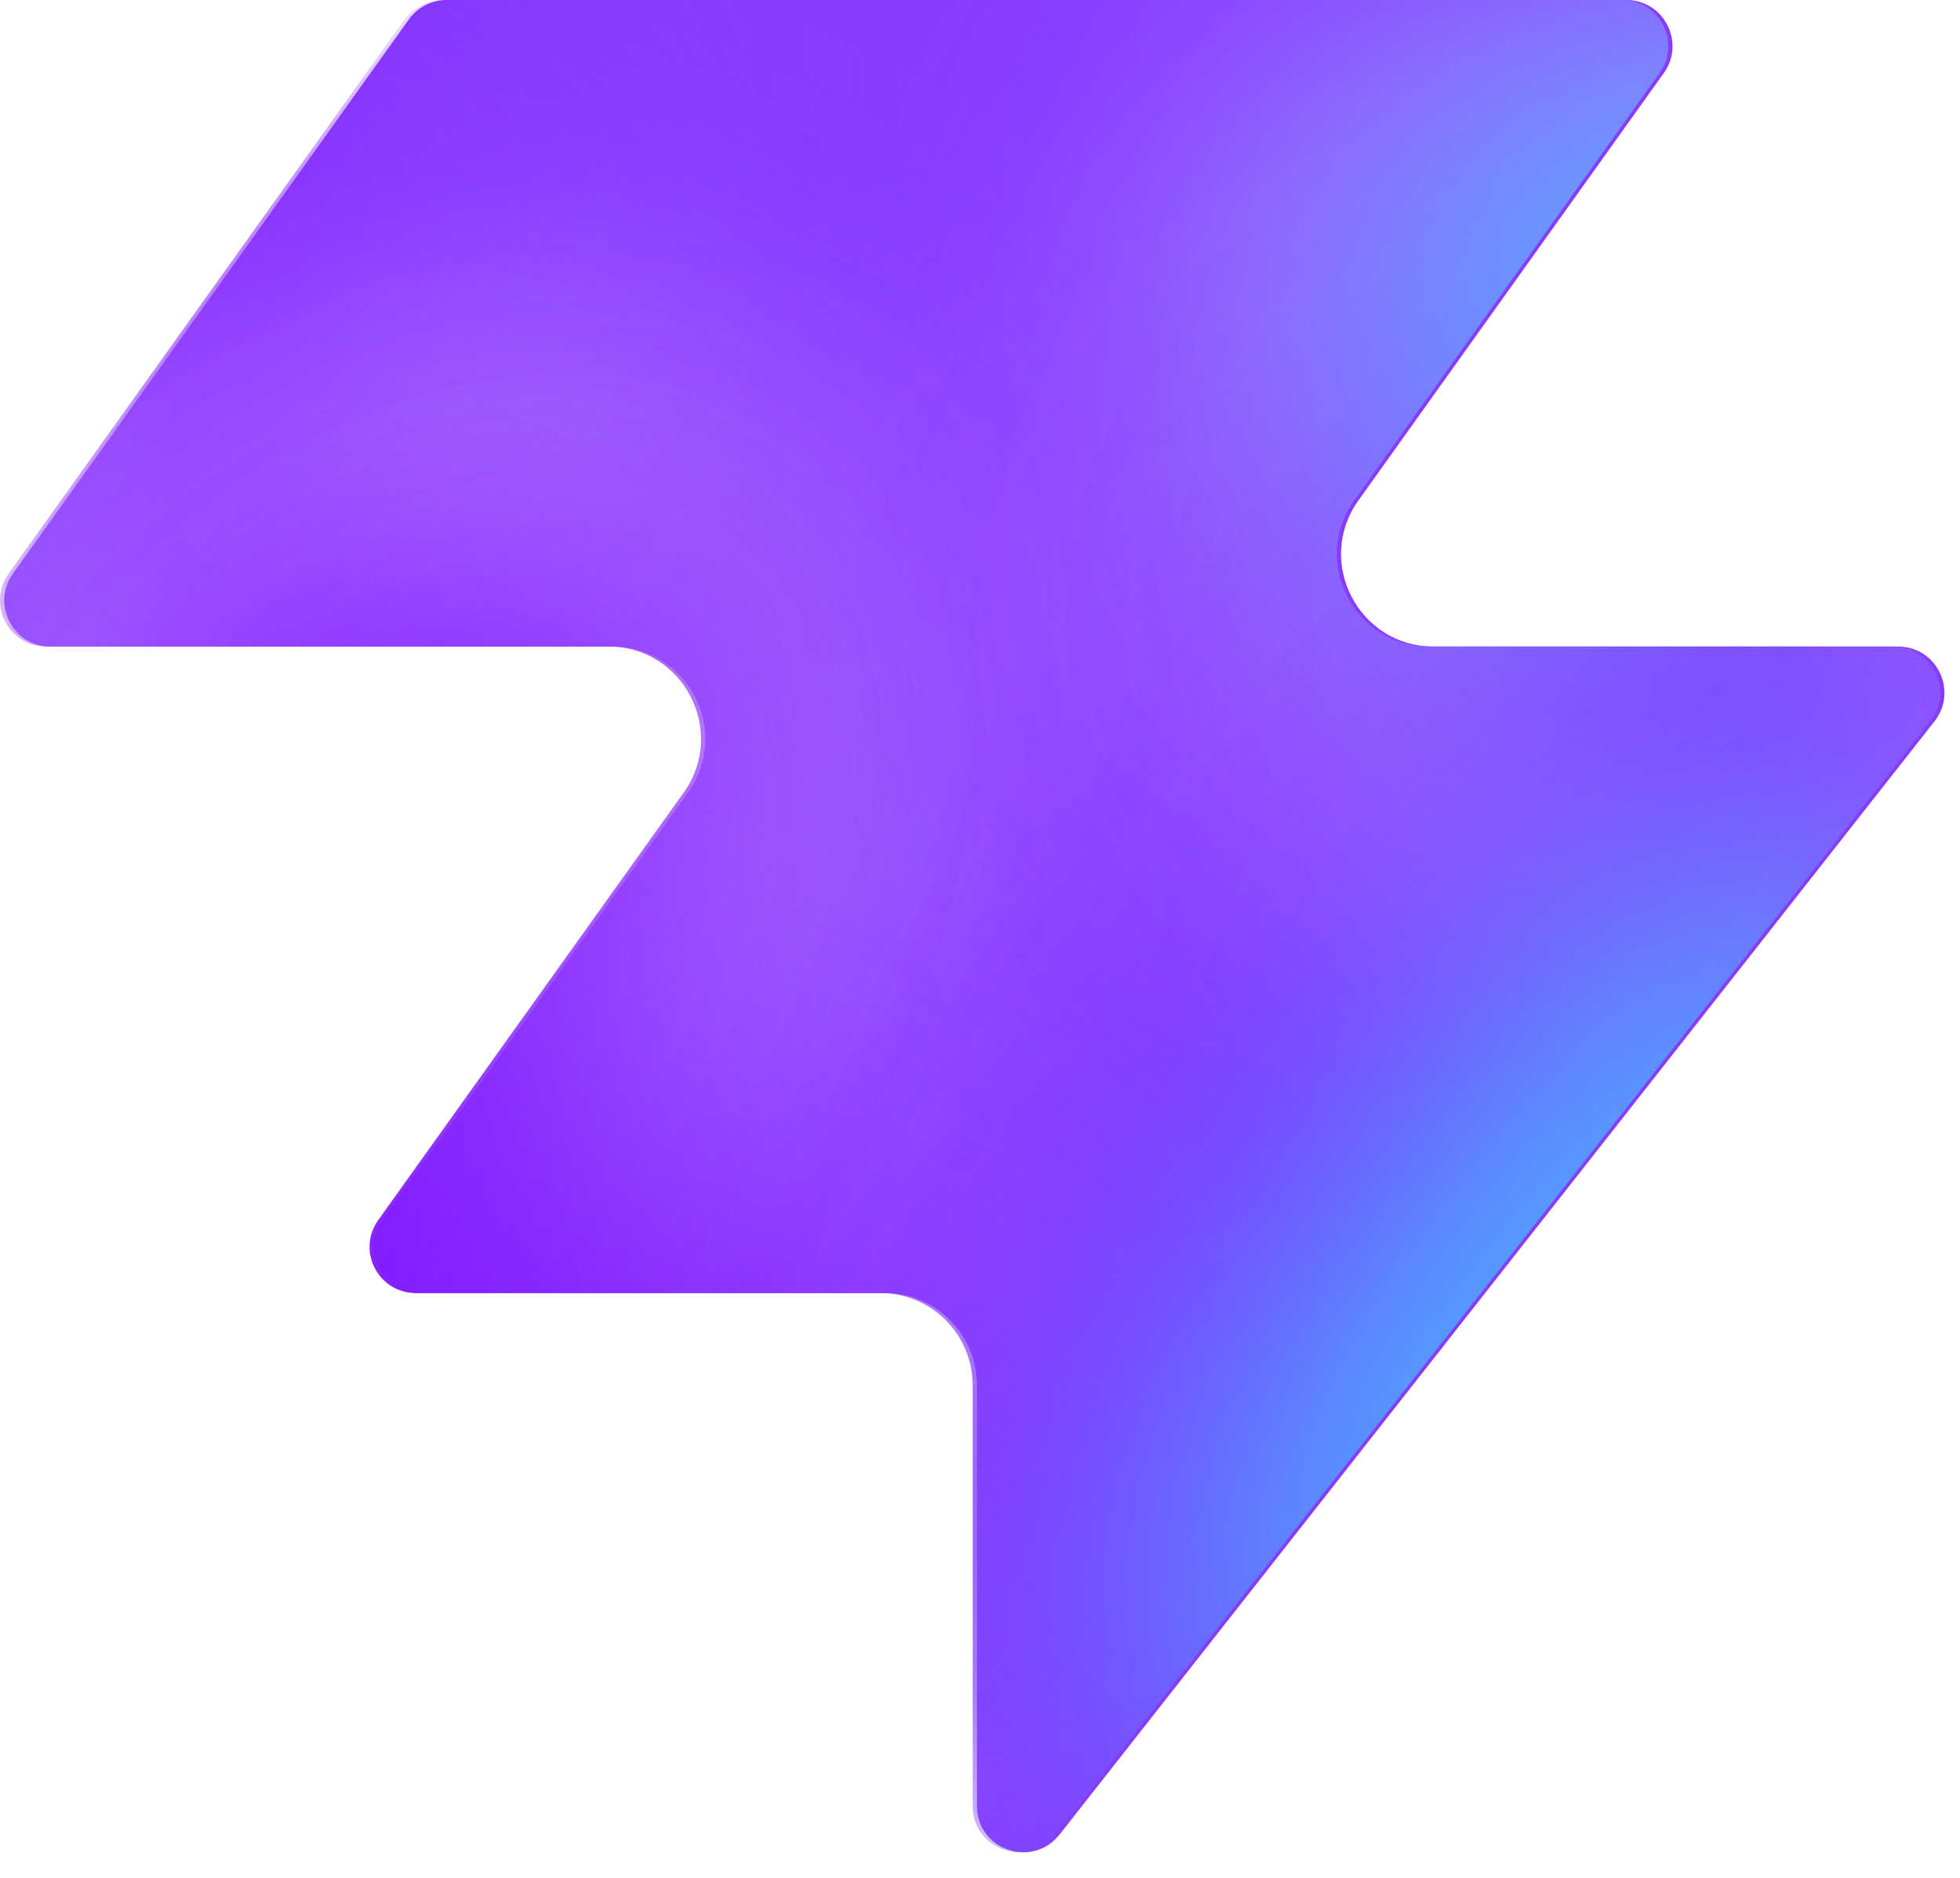
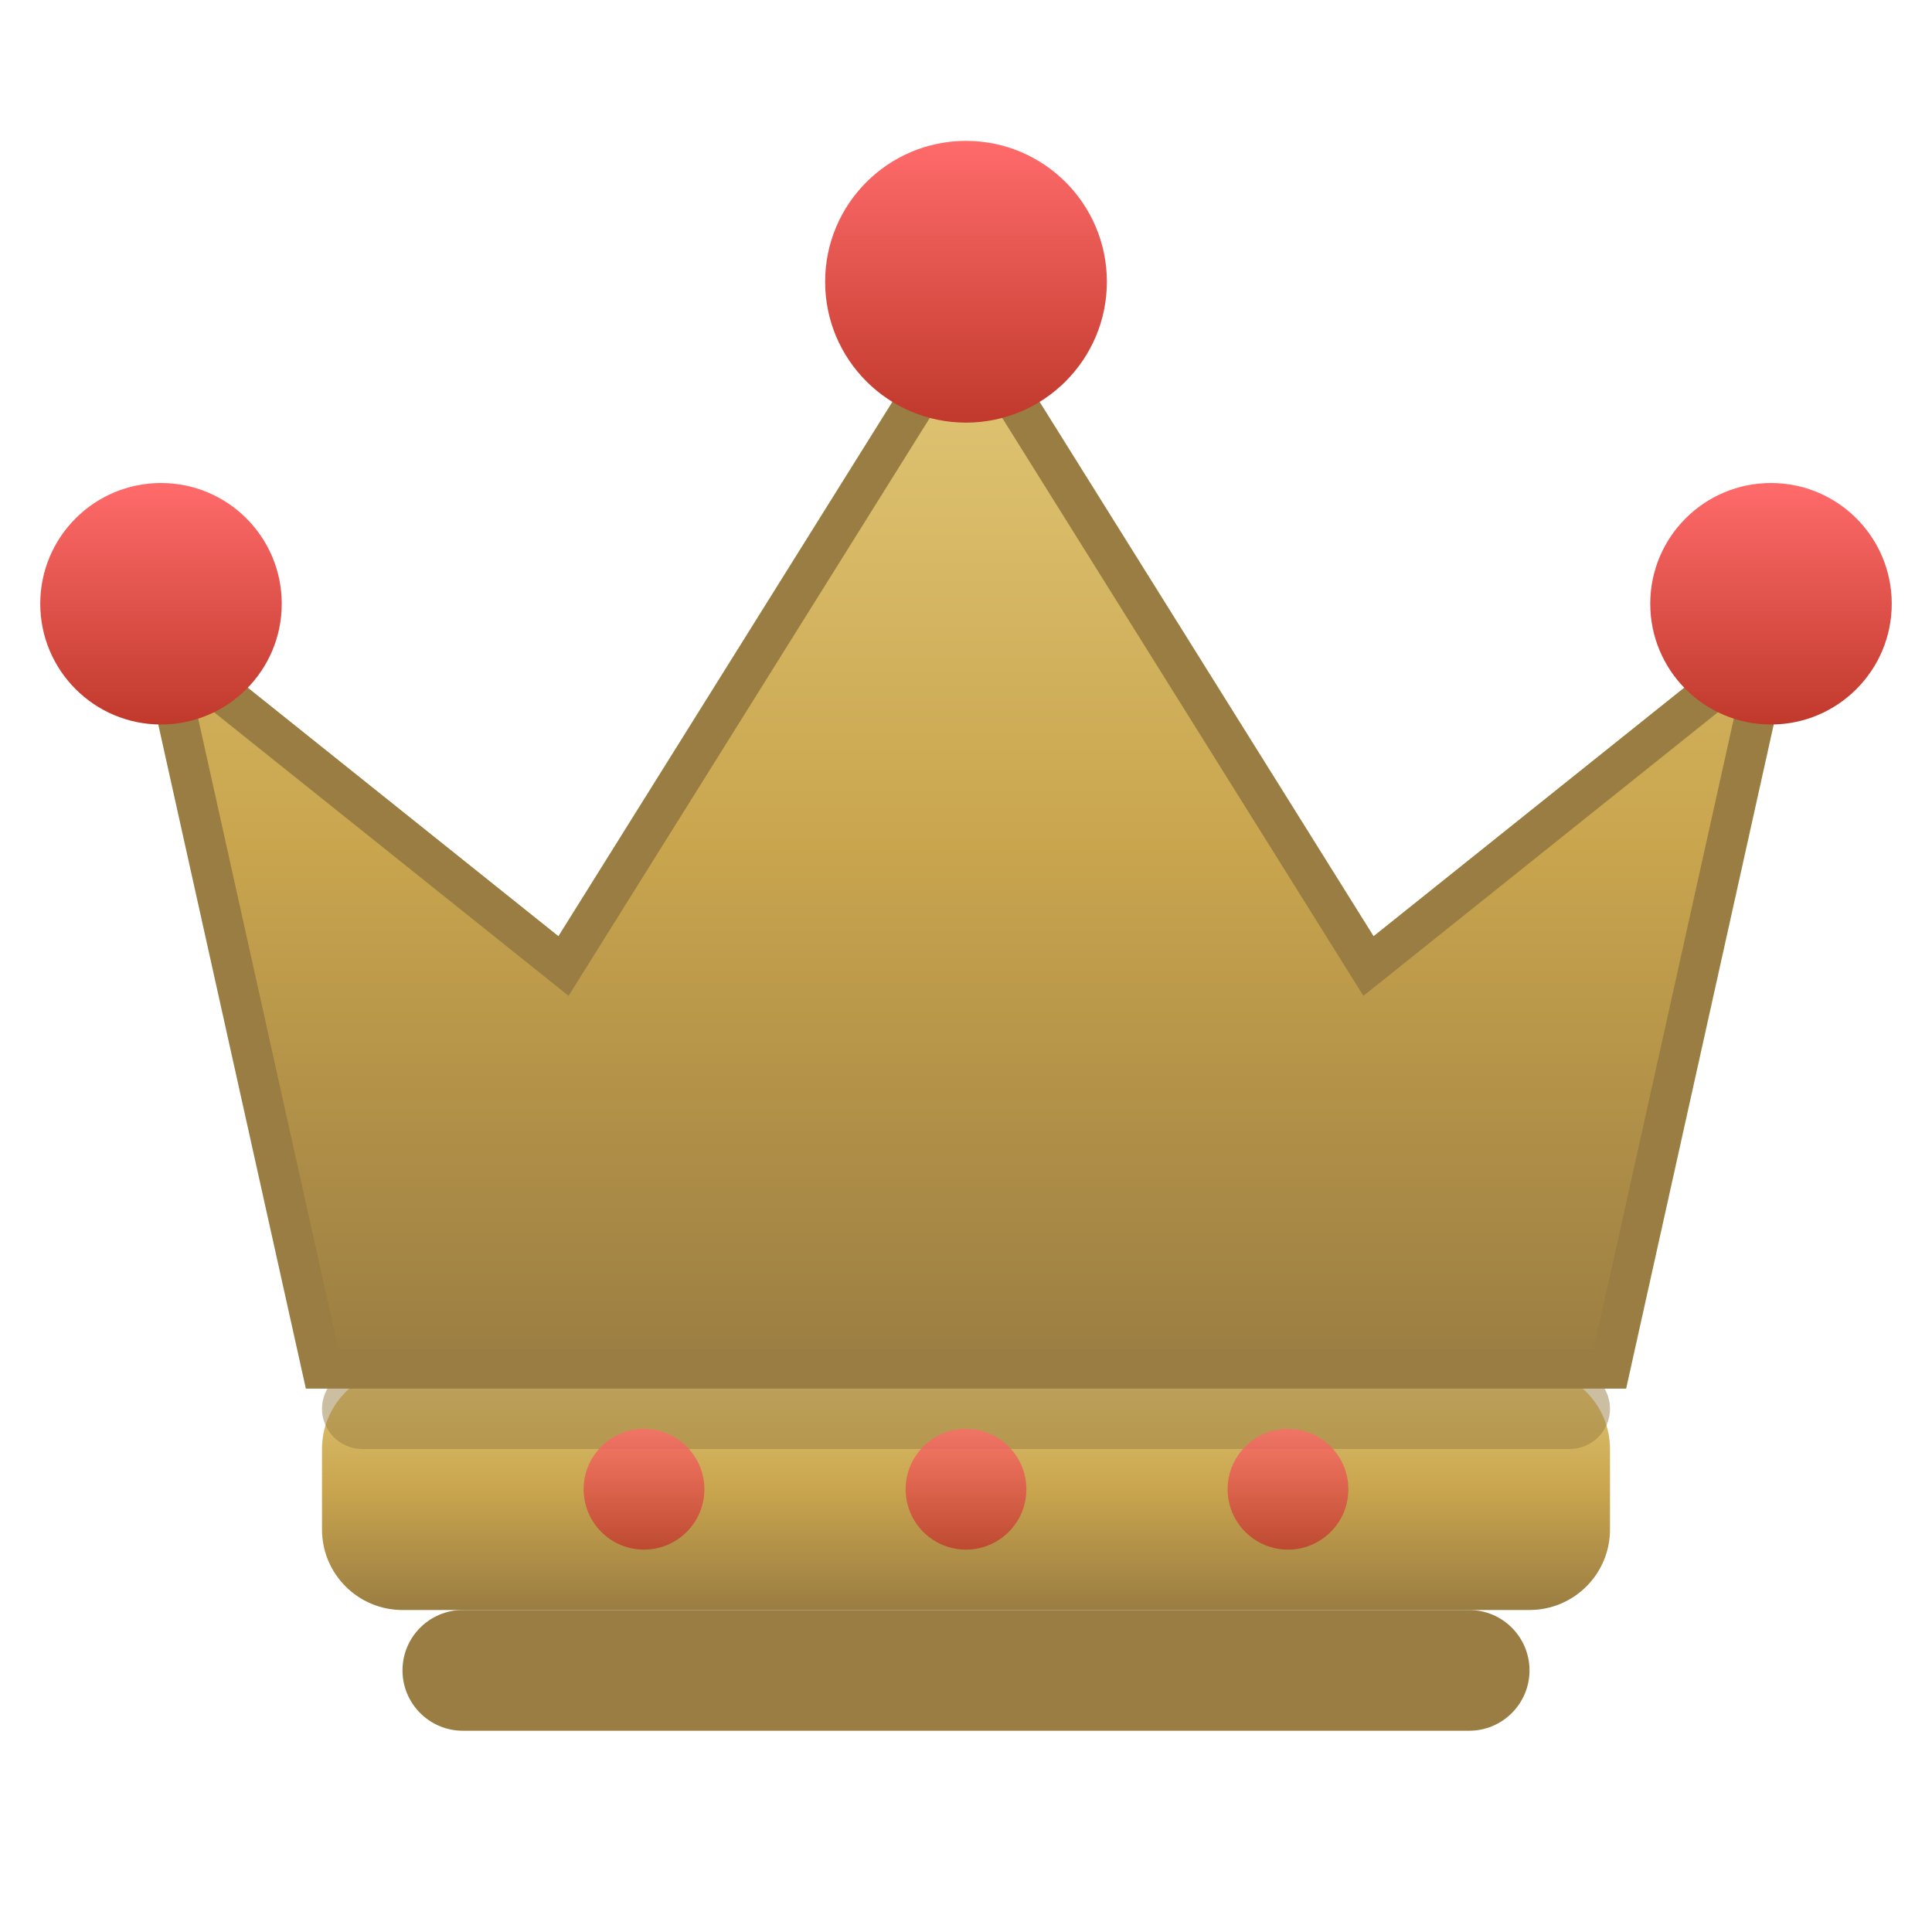
- <svg xmlns="http://www.w3.org/2000/svg" width="48" height="46" fill="none" viewBox="0 0 48 46">
-   <path fill="#863bff" d="M25.946 44.938c-.664.845-2.021.375-2.021-.698V33.937a2.26 2.26 0 0 0-2.262-2.262H10.287c-.92 0-1.456-1.04-.92-1.788l7.48-10.471c1.07-1.497 0-3.578-1.842-3.578H1.237c-.92 0-1.456-1.04-.92-1.788L10.013.474c.214-.297.556-.474.92-.474h28.894c.92 0 1.456 1.04.92 1.788l-7.48 10.471c-1.07 1.498 0 3.579 1.842 3.579h11.377c.943 0 1.473 1.088.89 1.83L25.947 44.94z" style="fill:#863bff;fill:color(display-p3 .525 .23 1);fill-opacity:1" />
-   <mask id="a" width="48" height="46" x="0" y="0" maskUnits="userSpaceOnUse" style="mask-type:alpha">
-     <path fill="#000" d="M25.842 44.938c-.664.844-2.021.375-2.021-.698V33.937a2.26 2.26 0 0 0-2.262-2.262H10.183c-.92 0-1.456-1.04-.92-1.788l7.48-10.471c1.07-1.498 0-3.579-1.842-3.579H1.133c-.92 0-1.456-1.04-.92-1.787L9.91.473c.214-.297.556-.474.92-.474h28.894c.92 0 1.456 1.04.92 1.788l-7.48 10.471c-1.07 1.498 0 3.578 1.842 3.578h11.377c.943 0 1.473 1.088.89 1.832L25.843 44.94z" style="fill:#000;fill-opacity:1" />
-   </mask>
-   <g mask="url(#a)">
-     <g filter="url(#b)">
-       <ellipse cx="5.508" cy="14.704" fill="#ede6ff" rx="5.508" ry="14.704" style="fill:#ede6ff;fill:color(display-p3 .927 .903 1);fill-opacity:1" transform="matrix(.00324 1 1 -.00324 -4.47 31.516)" />
-     </g>
-     <g filter="url(#c)">
-       <ellipse cx="10.399" cy="29.851" fill="#ede6ff" rx="10.399" ry="29.851" style="fill:#ede6ff;fill:color(display-p3 .927 .903 1);fill-opacity:1" transform="matrix(.00324 1 1 -.00324 -39.328 7.883)" />
-     </g>
-     <g filter="url(#d)">
-       <ellipse cx="5.508" cy="30.487" fill="#7e14ff" rx="5.508" ry="30.487" style="fill:#7e14ff;fill:color(display-p3 .492 .077 1);fill-opacity:1" transform="rotate(89.814 -25.913 -14.639)scale(1 -1)" />
-     </g>
-     <g filter="url(#e)">
-       <ellipse cx="5.508" cy="30.599" fill="#7e14ff" rx="5.508" ry="30.599" style="fill:#7e14ff;fill:color(display-p3 .492 .077 1);fill-opacity:1" transform="rotate(89.814 -32.644 -3.334)scale(1 -1)" />
-     </g>
-     <g filter="url(#f)">
-       <ellipse cx="5.508" cy="30.599" fill="#7e14ff" rx="5.508" ry="30.599" style="fill:#7e14ff;fill:color(display-p3 .492 .077 1);fill-opacity:1" transform="matrix(.00324 1 1 -.00324 -34.34 30.47)" />
-     </g>
-     <g filter="url(#g)">
-       <ellipse cx="14.072" cy="22.078" fill="#ede6ff" rx="14.072" ry="22.078" style="fill:#ede6ff;fill:color(display-p3 .927 .903 1);fill-opacity:1" transform="rotate(93.35 24.506 48.493)scale(-1 1)" />
-     </g>
-     <g filter="url(#h)">
-       <ellipse cx="3.47" cy="21.501" fill="#7e14ff" rx="3.47" ry="21.501" style="fill:#7e14ff;fill:color(display-p3 .492 .077 1);fill-opacity:1" transform="rotate(89.009 28.708 47.59)scale(-1 1)" />
-     </g>
-     <g filter="url(#i)">
-       <ellipse cx="3.47" cy="21.501" fill="#7e14ff" rx="3.47" ry="21.501" style="fill:#7e14ff;fill:color(display-p3 .492 .077 1);fill-opacity:1" transform="rotate(89.009 28.708 47.59)scale(-1 1)" />
-     </g>
-     <g filter="url(#j)">
-       <ellipse cx=".387" cy="8.972" fill="#7e14ff" rx="4.407" ry="29.108" style="fill:#7e14ff;fill:color(display-p3 .492 .077 1);fill-opacity:1" transform="rotate(39.51 .387 8.972)" />
-     </g>
-     <g filter="url(#k)">
-       <ellipse cx="47.523" cy="-6.092" fill="#7e14ff" rx="4.407" ry="29.108" style="fill:#7e14ff;fill:color(display-p3 .492 .077 1);fill-opacity:1" transform="rotate(37.892 47.523 -6.092)" />
-     </g>
-     <g filter="url(#l)">
-       <ellipse cx="41.412" cy="6.333" fill="#47bfff" rx="5.971" ry="9.665" style="fill:#47bfff;fill:color(display-p3 .28 .748 1);fill-opacity:1" transform="rotate(37.892 41.412 6.333)" />
-     </g>
-     <g filter="url(#m)">
-       <ellipse cx="-1.879" cy="38.332" fill="#7e14ff" rx="4.407" ry="29.108" style="fill:#7e14ff;fill:color(display-p3 .492 .077 1);fill-opacity:1" transform="rotate(37.892 -1.88 38.332)" />
-     </g>
-     <g filter="url(#n)">
-       <ellipse cx="-1.879" cy="38.332" fill="#7e14ff" rx="4.407" ry="29.108" style="fill:#7e14ff;fill:color(display-p3 .492 .077 1);fill-opacity:1" transform="rotate(37.892 -1.88 38.332)" />
-     </g>
-     <g filter="url(#o)">
-       <ellipse cx="35.651" cy="29.907" fill="#7e14ff" rx="4.407" ry="29.108" style="fill:#7e14ff;fill:color(display-p3 .492 .077 1);fill-opacity:1" transform="rotate(37.892 35.651 29.907)" />
-     </g>
-     <g filter="url(#p)">
-       <ellipse cx="38.418" cy="32.4" fill="#47bfff" rx="5.971" ry="15.297" style="fill:#47bfff;fill:color(display-p3 .28 .748 1);fill-opacity:1" transform="rotate(37.892 38.418 32.4)" />
-     </g>
-   </g>
+ <svg xmlns="http://www.w3.org/2000/svg" width="48" height="48" viewBox="0 0 48 48">
  <defs>
-     <filter id="b" width="60.045" height="41.654" x="-19.77" y="16.149" color-interpolation-filters="sRGB" filterUnits="userSpaceOnUse">
-       <feFlood flood-opacity="0" result="BackgroundImageFix" />
-       <feBlend in="SourceGraphic" in2="BackgroundImageFix" result="shape" />
-       <feGaussianBlur result="effect1_foregroundBlur_2002_17158" stdDeviation="7.659" />
-     </filter>
-     <filter id="c" width="90.34" height="51.437" x="-54.613" y="-7.533" color-interpolation-filters="sRGB" filterUnits="userSpaceOnUse">
-       <feFlood flood-opacity="0" result="BackgroundImageFix" />
-       <feBlend in="SourceGraphic" in2="BackgroundImageFix" result="shape" />
-       <feGaussianBlur result="effect1_foregroundBlur_2002_17158" stdDeviation="7.659" />
-     </filter>
-     <filter id="d" width="79.355" height="29.4" x="-49.64" y="2.03" color-interpolation-filters="sRGB" filterUnits="userSpaceOnUse">
-       <feFlood flood-opacity="0" result="BackgroundImageFix" />
-       <feBlend in="SourceGraphic" in2="BackgroundImageFix" result="shape" />
-       <feGaussianBlur result="effect1_foregroundBlur_2002_17158" stdDeviation="4.596" />
-     </filter>
-     <filter id="e" width="79.579" height="29.4" x="-45.045" y="20.029" color-interpolation-filters="sRGB" filterUnits="userSpaceOnUse">
-       <feFlood flood-opacity="0" result="BackgroundImageFix" />
-       <feBlend in="SourceGraphic" in2="BackgroundImageFix" result="shape" />
-       <feGaussianBlur result="effect1_foregroundBlur_2002_17158" stdDeviation="4.596" />
-     </filter>
-     <filter id="f" width="79.579" height="29.4" x="-43.513" y="21.178" color-interpolation-filters="sRGB" filterUnits="userSpaceOnUse">
-       <feFlood flood-opacity="0" result="BackgroundImageFix" />
-       <feBlend in="SourceGraphic" in2="BackgroundImageFix" result="shape" />
-       <feGaussianBlur result="effect1_foregroundBlur_2002_17158" stdDeviation="4.596" />
-     </filter>
-     <filter id="g" width="74.749" height="58.852" x="15.756" y="-17.901" color-interpolation-filters="sRGB" filterUnits="userSpaceOnUse">
-       <feFlood flood-opacity="0" result="BackgroundImageFix" />
-       <feBlend in="SourceGraphic" in2="BackgroundImageFix" result="shape" />
-       <feGaussianBlur result="effect1_foregroundBlur_2002_17158" stdDeviation="7.659" />
-     </filter>
-     <filter id="h" width="61.377" height="25.362" x="23.548" y="2.284" color-interpolation-filters="sRGB" filterUnits="userSpaceOnUse">
-       <feFlood flood-opacity="0" result="BackgroundImageFix" />
-       <feBlend in="SourceGraphic" in2="BackgroundImageFix" result="shape" />
-       <feGaussianBlur result="effect1_foregroundBlur_2002_17158" stdDeviation="4.596" />
-     </filter>
-     <filter id="i" width="61.377" height="25.362" x="23.548" y="2.284" color-interpolation-filters="sRGB" filterUnits="userSpaceOnUse">
-       <feFlood flood-opacity="0" result="BackgroundImageFix" />
-       <feBlend in="SourceGraphic" in2="BackgroundImageFix" result="shape" />
-       <feGaussianBlur result="effect1_foregroundBlur_2002_17158" stdDeviation="4.596" />
-     </filter>
-     <filter id="j" width="56.045" height="63.649" x="-27.636" y="-22.853" color-interpolation-filters="sRGB" filterUnits="userSpaceOnUse">
-       <feFlood flood-opacity="0" result="BackgroundImageFix" />
-       <feBlend in="SourceGraphic" in2="BackgroundImageFix" result="shape" />
-       <feGaussianBlur result="effect1_foregroundBlur_2002_17158" stdDeviation="4.596" />
-     </filter>
-     <filter id="k" width="54.814" height="64.646" x="20.116" y="-38.415" color-interpolation-filters="sRGB" filterUnits="userSpaceOnUse">
-       <feFlood flood-opacity="0" result="BackgroundImageFix" />
-       <feBlend in="SourceGraphic" in2="BackgroundImageFix" result="shape" />
-       <feGaussianBlur result="effect1_foregroundBlur_2002_17158" stdDeviation="4.596" />
-     </filter>
-     <filter id="l" width="33.541" height="35.313" x="24.641" y="-11.323" color-interpolation-filters="sRGB" filterUnits="userSpaceOnUse">
-       <feFlood flood-opacity="0" result="BackgroundImageFix" />
-       <feBlend in="SourceGraphic" in2="BackgroundImageFix" result="shape" />
-       <feGaussianBlur result="effect1_foregroundBlur_2002_17158" stdDeviation="4.596" />
-     </filter>
-     <filter id="m" width="54.814" height="64.646" x="-29.286" y="6.009" color-interpolation-filters="sRGB" filterUnits="userSpaceOnUse">
-       <feFlood flood-opacity="0" result="BackgroundImageFix" />
-       <feBlend in="SourceGraphic" in2="BackgroundImageFix" result="shape" />
-       <feGaussianBlur result="effect1_foregroundBlur_2002_17158" stdDeviation="4.596" />
-     </filter>
-     <filter id="n" width="54.814" height="64.646" x="-29.286" y="6.009" color-interpolation-filters="sRGB" filterUnits="userSpaceOnUse">
-       <feFlood flood-opacity="0" result="BackgroundImageFix" />
-       <feBlend in="SourceGraphic" in2="BackgroundImageFix" result="shape" />
-       <feGaussianBlur result="effect1_foregroundBlur_2002_17158" stdDeviation="4.596" />
-     </filter>
-     <filter id="o" width="54.814" height="64.646" x="8.244" y="-2.416" color-interpolation-filters="sRGB" filterUnits="userSpaceOnUse">
-       <feFlood flood-opacity="0" result="BackgroundImageFix" />
-       <feBlend in="SourceGraphic" in2="BackgroundImageFix" result="shape" />
-       <feGaussianBlur result="effect1_foregroundBlur_2002_17158" stdDeviation="4.596" />
-     </filter>
-     <filter id="p" width="39.409" height="43.623" x="18.713" y="10.588" color-interpolation-filters="sRGB" filterUnits="userSpaceOnUse">
-       <feFlood flood-opacity="0" result="BackgroundImageFix" />
-       <feBlend in="SourceGraphic" in2="BackgroundImageFix" result="shape" />
-       <feGaussianBlur result="effect1_foregroundBlur_2002_17158" stdDeviation="4.596" />
-     </filter>
+     <linearGradient id="gold" x1="0" y1="0" x2="0" y2="1">
+       <stop offset="0%" stop-color="#e2c878" />
+       <stop offset="50%" stop-color="#c9a54e" />
+       <stop offset="100%" stop-color="#9a7d42" />
+     </linearGradient>
+     <linearGradient id="gem" x1="0" y1="0" x2="0" y2="1">
+       <stop offset="0%" stop-color="#ff6b6b" />
+       <stop offset="100%" stop-color="#c0392b" />
+     </linearGradient>
  </defs>
+   <rect x="8" y="34" width="32" height="6" rx="2" fill="url(#gold)" />
+   <path d="M8 34 L4 16 L14 24 L24 8 L34 24 L44 16 L40 34Z" fill="url(#gold)" stroke="#9a7d42" stroke-width="1" />
+   <circle cx="4" cy="15" r="3" fill="url(#gem)" />
+   <circle cx="24" cy="7" r="3.5" fill="url(#gem)" />
+   <circle cx="44" cy="15" r="3" fill="url(#gem)" />
+   <rect x="8" y="34" width="32" height="2" rx="1" fill="#9a7d42" opacity="0.5" />
+   <circle cx="16" cy="37" r="1.5" fill="url(#gem)" opacity="0.8" />
+   <circle cx="24" cy="37" r="1.5" fill="url(#gem)" opacity="0.8" />
+   <circle cx="32" cy="37" r="1.5" fill="url(#gem)" opacity="0.8" />
+   <rect x="10" y="40" width="28" height="3" rx="1.5" fill="#9a7d42" />
</svg>
